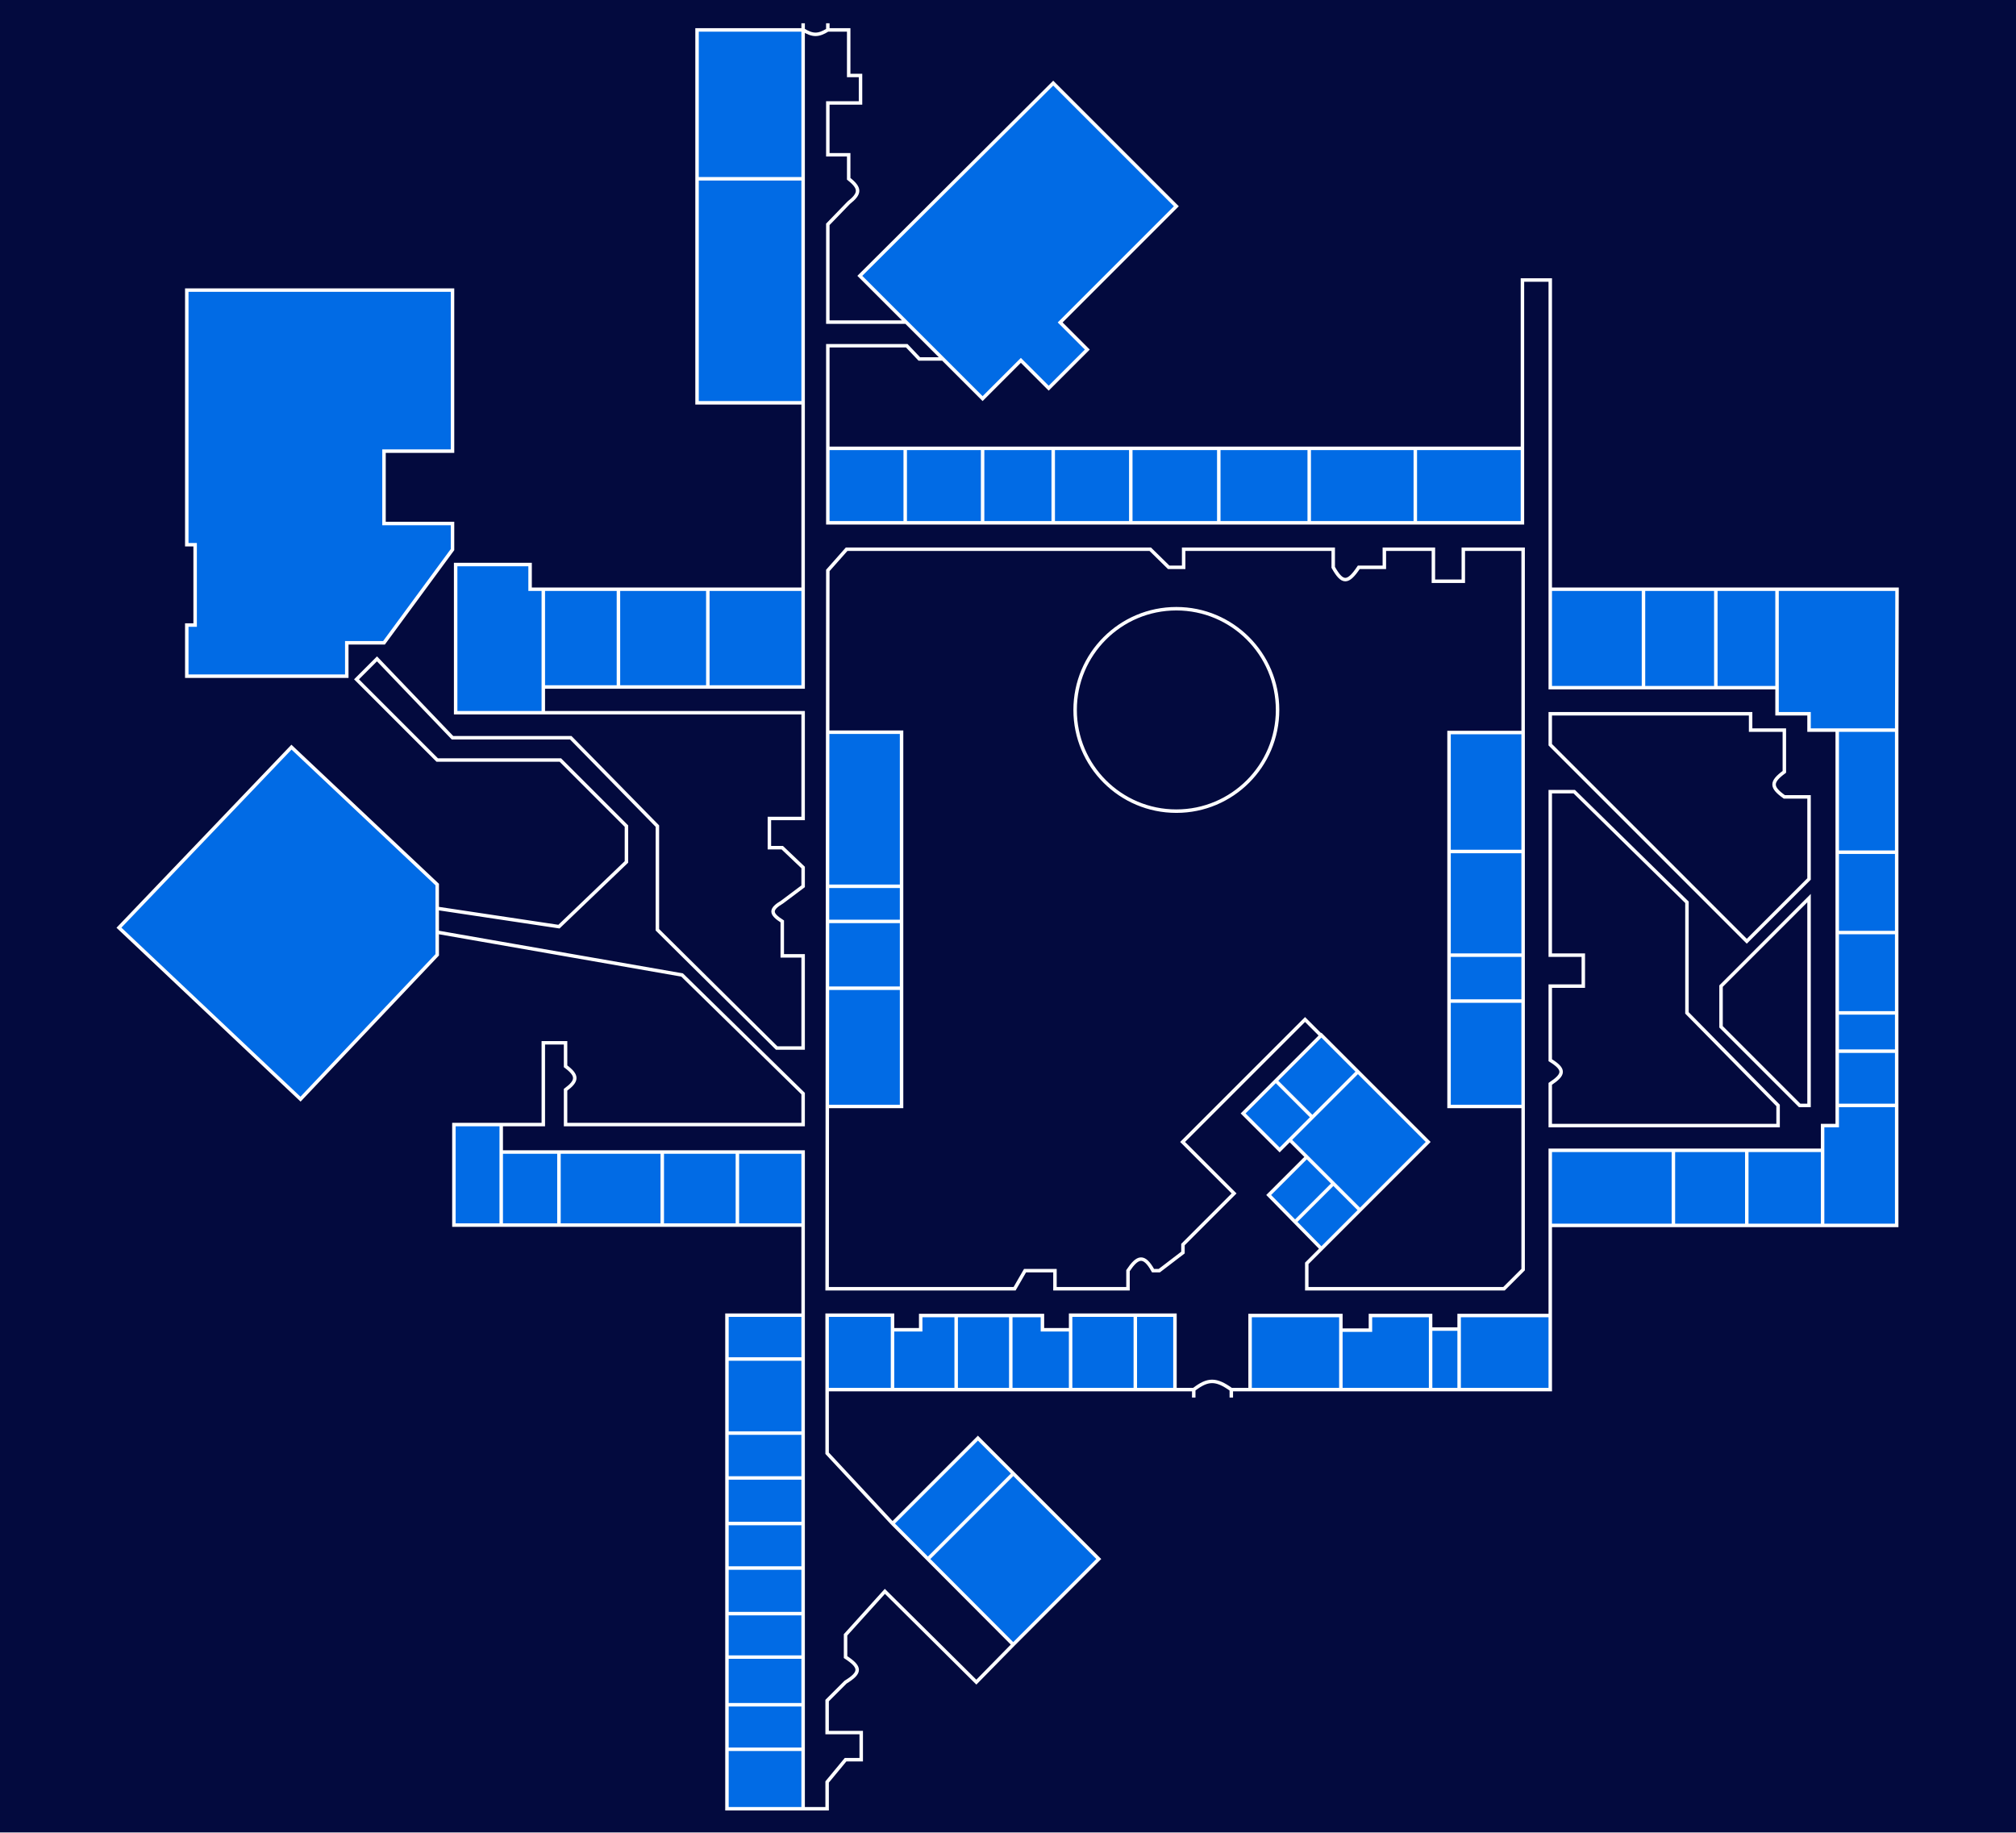
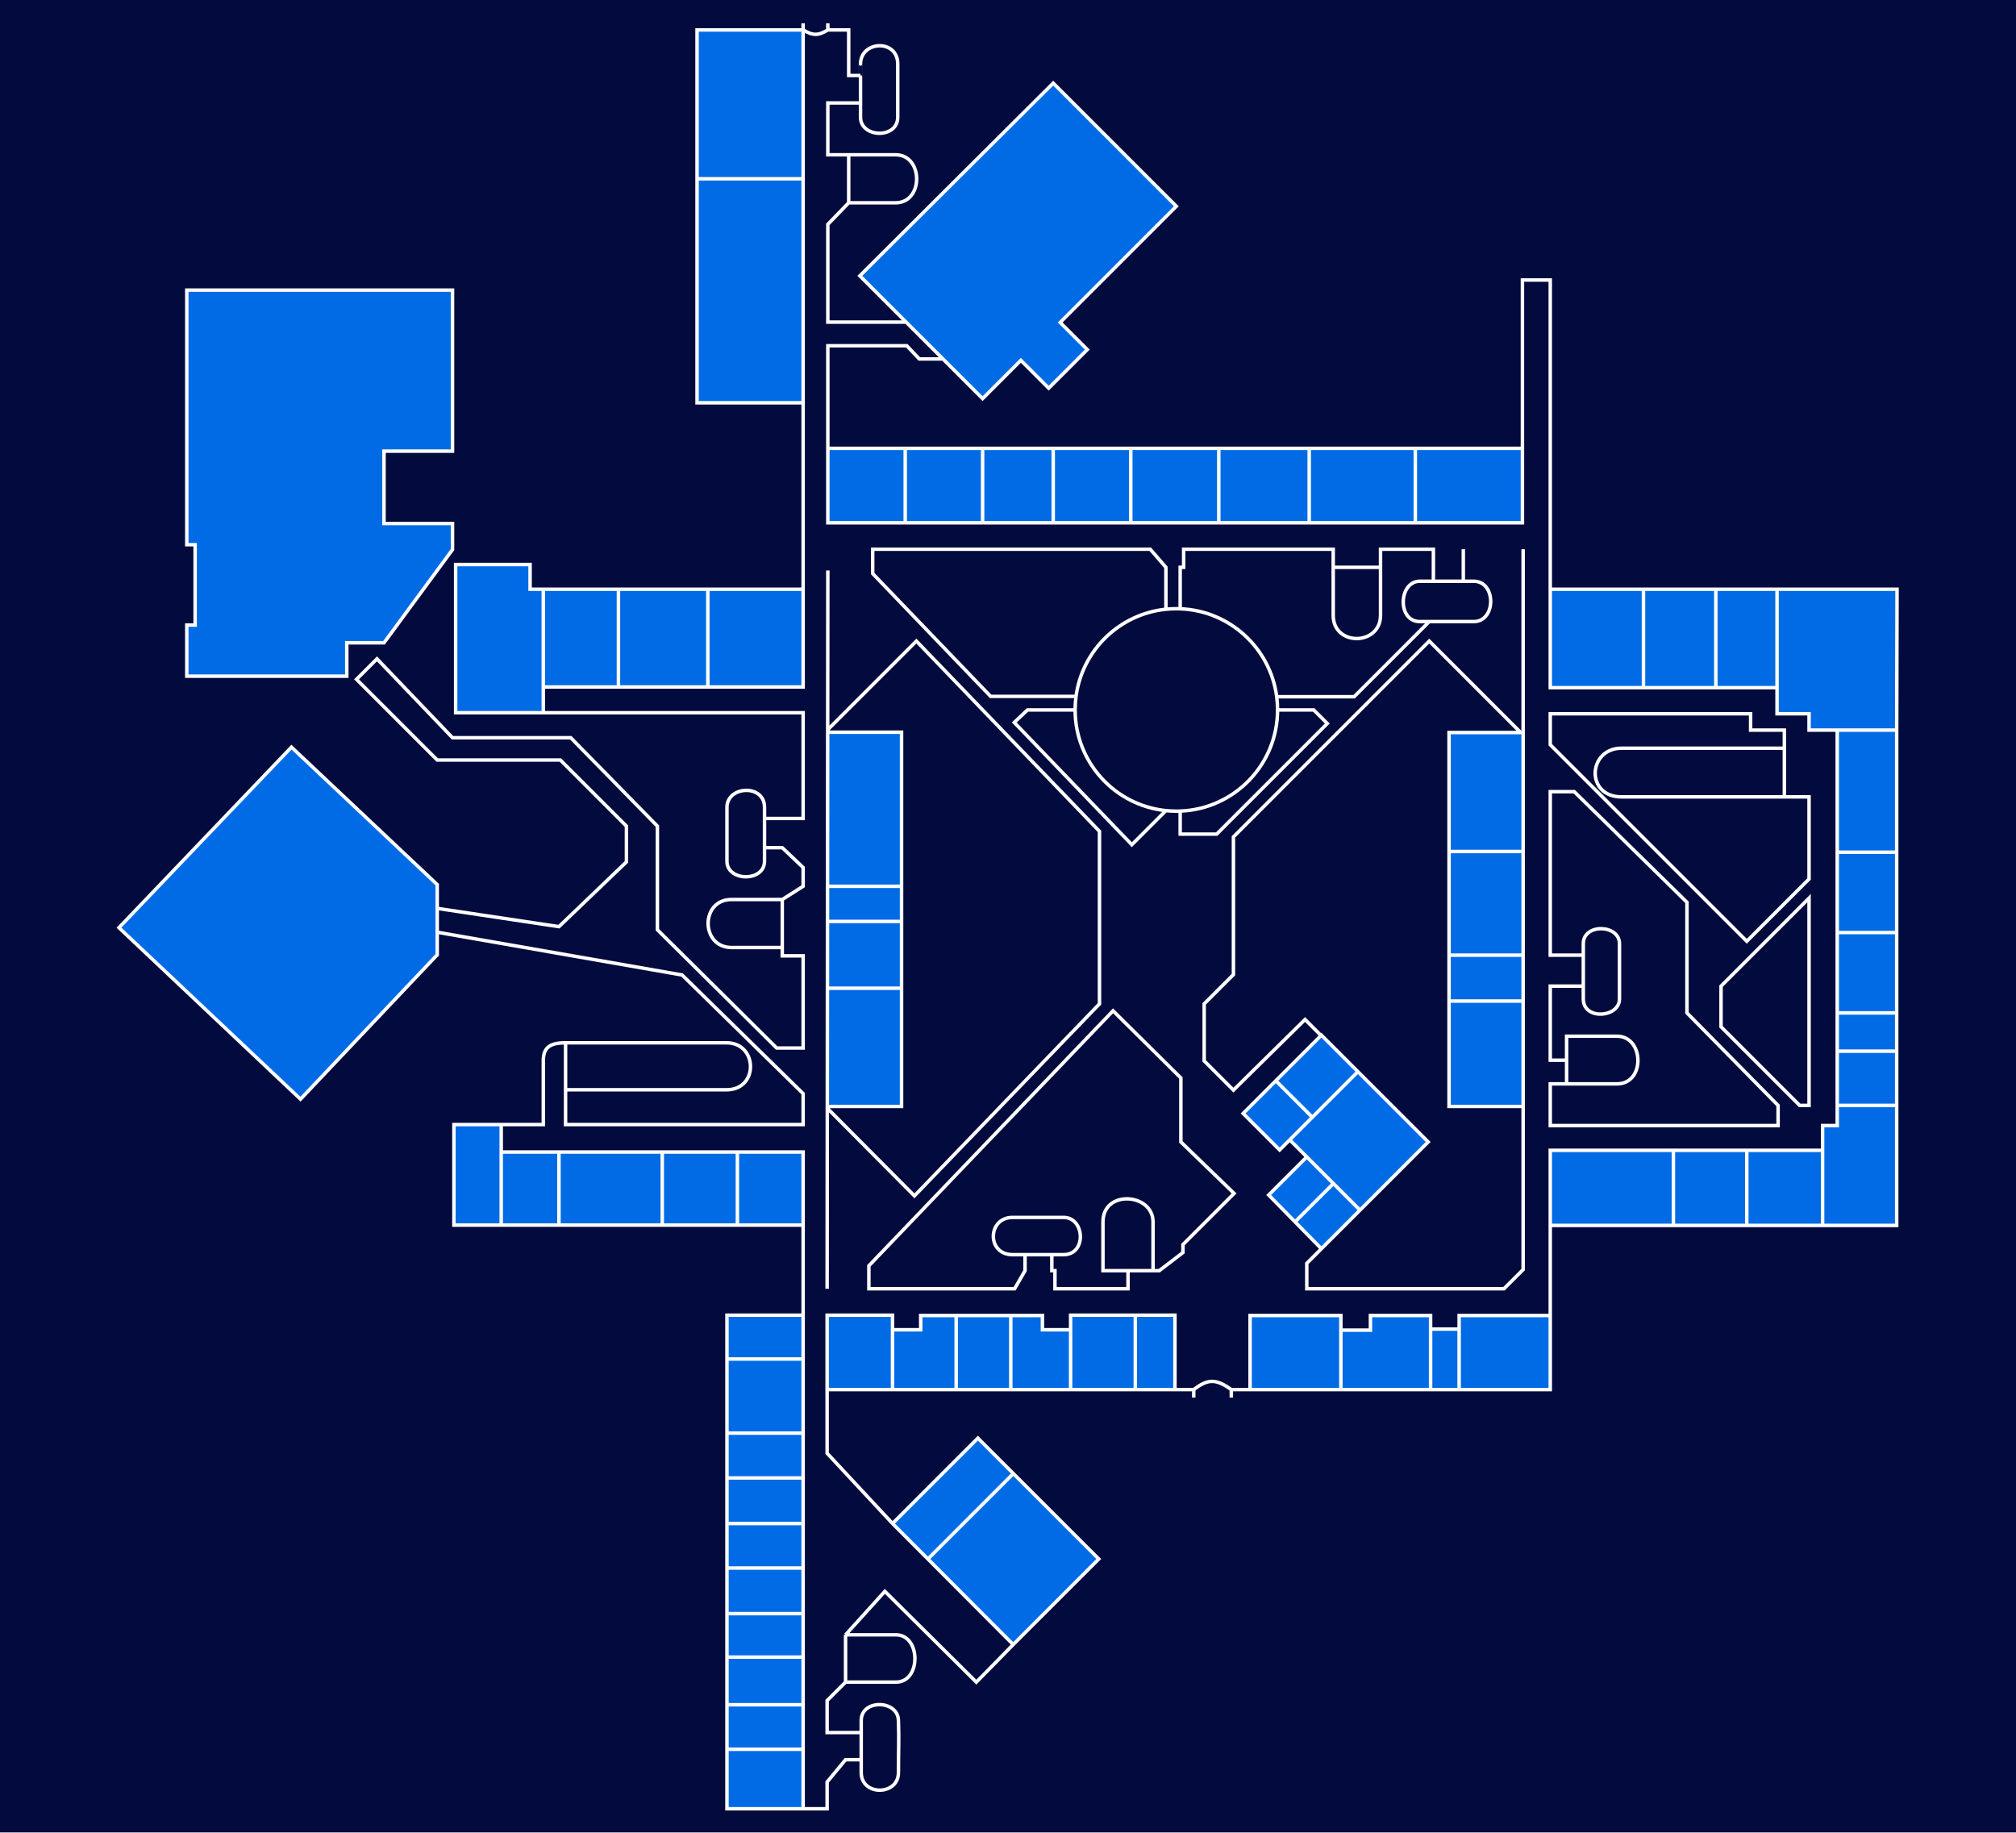
<svg xmlns="http://www.w3.org/2000/svg" width="2898" height="2634" viewBox="0 0 2898 2634" fill="none">
  <g clip-path="url(#clip0_11718_3576)">
    <rect width="2634" height="2898" transform="matrix(0 -1 1 0 0 2634)" fill="#030A3E" />
    <path d="M1045 2600H1154.5V2514.5H1045V2600Z" fill="#016BE5" />
    <path d="M1154.5 2450.5H1045V2514.5H1154.5V2450.5Z" fill="#016BE5" />
    <path d="M1154.5 2382H1045V2450.5H1154.5V2382Z" fill="#016BE5" />
    <path d="M1154.5 2319.5H1045V2382H1154.5V2319.5Z" fill="#016BE5" />
    <path d="M1154.5 2254H1045V2319.5H1154.5V2254Z" fill="#016BE5" />
    <path d="M1154.5 2190H1045V2254H1154.5V2190Z" fill="#016BE5" />
    <path d="M1154.5 2060H1045V2124.5H1154.5V2060Z" fill="#016BE5" />
    <path d="M1154.5 2124.5H1045V2190H1154.5V2124.5Z" fill="#016BE5" />
    <path d="M1154.5 1953.5H1045V2060H1154.5V1953.5Z" fill="#016BE5" />
    <path d="M1154.5 1890.5H1045V1953.5H1154.5V1890.5Z" fill="#016BE5" />
    <path d="M1333.85 2241L1456.5 2364L1579.5 2241L1456.68 2118.18L1333.85 2241Z" fill="#016BE5" />
    <path d="M1283 2190L1333.85 2241L1456.68 2118.18L1405.75 2067.25L1283 2190Z" fill="#016BE5" />
    <path d="M1539 1890.5V1911.5V1997.5H1584.5H1621.5H1632V1890.5H1621.5H1584.5H1539Z" fill="#016BE5" />
    <path d="M1498.5 1911.5V1891H1453V1997.5H1539V1911.5H1498.5Z" fill="#016BE5" />
    <path d="M1689 1997.5V1890.5H1632V1997.5H1689Z" fill="#016BE5" />
    <path d="M1927.5 1891H1797V1997.5H1927.5V1912V1891Z" fill="#016BE5" />
    <path d="M1970 1912H1927.5V1997.5H2056.5V1910.5V1891H1970V1912Z" fill="#016BE5" />
    <path d="M2097.5 1891V1910.5V1997.5H2228.5V1891H2097.5Z" fill="#016BE5" />
    <path d="M2097.5 1910.5H2056.5V1997.5H2097.5V1910.5Z" fill="#016BE5" />
    <path d="M1899.5 1795L1955 1739.5L2053 1641.5L1952 1540.5L1899.5 1488L1899 1488.5L1834 1553.5L1787 1600.5L1823.74 1637.24L1839.5 1653L1854 1638.5L1878.5 1663L1823.74 1717.76L1861.62 1756.38L1899.5 1795Z" fill="#016BE5" />
    <path d="M2228.5 1653.5V1761.5H2405.5V1653.5H2228.5Z" fill="#016BE5" />
    <path d="M2511 1761.5V1653.5H2405.5V1761.5H2511Z" fill="#016BE5" />
    <path d="M2620 1761.5V1653.5H2511V1761.5H2620Z" fill="#016BE5" />
    <path d="M2620 1618V1653.5V1761.5H2726.5V1589H2641V1618H2620Z" fill="#016BE5" />
    <path d="M2641 1589H2726.5V1511H2641V1589Z" fill="#016BE5" />
    <path d="M2641 1456V1511H2726.5V1456H2641Z" fill="#016BE5" />
    <path d="M2641 1340.5V1456H2726.5V1340.5H2641Z" fill="#016BE5" />
    <path d="M2726.5 1225H2641V1340.5H2726.5V1225Z" fill="#016BE5" />
    <path d="M2726.5 1049.5H2641V1225H2726.5V1049.5Z" fill="#016BE5" />
    <path d="M2554.5 1026H2600.5V1049.5H2641H2726.5L2727 847H2554.5V988.5V1026Z" fill="#016BE5" />
    <path d="M2554.5 988.5V847H2466.5V988.5H2554.5Z" fill="#016BE5" />
    <path d="M2466.5 988.5V847H2362.5V988.5H2466.5Z" fill="#016BE5" />
    <path d="M2228.5 847V988.5H2362.5V847H2228.5Z" fill="#016BE5" />
-     <path d="M2189.5 1053H2083V1224H2189.5V1053Z" fill="#016BE5" />
+     <path d="M2189.5 1053H2186H2083V1224H2189.5V1053Z" fill="#016BE5" />
    <path d="M2083 1373H2189.5V1224H2083V1373Z" fill="#016BE5" />
    <path d="M2083 1439H2189.5V1373H2083V1439Z" fill="#016BE5" />
    <path d="M2083 1590.5H2189.5V1439H2083V1590.5Z" fill="#016BE5" />
    <path d="M2188.5 751.5V644.5H2034.5V751.5H2188.5Z" fill="#016BE5" />
    <path d="M2034.5 751.5V644.5H1882V751.5H2034.5Z" fill="#016BE5" />
    <path d="M1882 751.5V644.5H1752V751.5H1882Z" fill="#016BE5" />
    <path d="M1752 751.5V644.5H1625.5V751.5H1752Z" fill="#016BE5" />
    <path d="M1625.5 751.5V644.5H1514V751.5H1625.5Z" fill="#016BE5" />
    <path d="M1514 751.5V644.5H1412.5V751.5H1514Z" fill="#016BE5" />
    <path d="M1412.5 751.5V644.5H1301.25V751.5H1412.5Z" fill="#016BE5" />
    <path d="M1190 644.5V751.5H1301.25V644.5H1190Z" fill="#016BE5" />
    <path d="M1514 119.5L1236 396.5L1302.5 463L1355.5 516L1412.5 573L1467.5 518L1507.5 558L1563 502.5L1524 463.5L1691 296.5L1514 119.5Z" fill="#016BE5" />
    <path d="M1002 579H1154.5V257H1002V579Z" fill="#016BE5" />
    <path d="M1154.5 257V43H1002V257H1154.5Z" fill="#016BE5" />
    <path d="M1296 1052.5H1189.77L1189.56 1274H1296V1052.5Z" fill="#016BE5" />
    <path d="M1296 1274H1189.56L1189.51 1324.5H1296V1274Z" fill="#016BE5" />
    <path d="M1296 1324.5H1189.51L1189.42 1420.5H1296V1324.5Z" fill="#016BE5" />
    <path d="M1189.25 1590.5H1296V1420.5H1189.42L1189.25 1590.5Z" fill="#016BE5" />
    <path d="M1154.5 987.5V847H1017.5V987.5H1154.5Z" fill="#016BE5" />
    <path d="M1017.5 987.5V847H889V987.5H1017.5Z" fill="#016BE5" />
    <path d="M781 847V987.5H889V847H781Z" fill="#016BE5" />
    <path d="M781 1024.5V987.5V847H762V811.5H655V1024.5H781Z" fill="#016BE5" />
    <path d="M498.5 924V972H268.5V898.5H280.5V783H268.5V417H650.5V648.5H552V752.5H650.5V790L552 924H498.5Z" fill="#016BE5" />
    <path d="M171 1333.5L432 1580L628.5 1372.5V1340V1305.75V1271.5L419 1074L171 1333.5Z" fill="#016BE5" />
    <path d="M720.5 1656V1616.5H652.5V1761H720.5V1656Z" fill="#016BE5" />
    <path d="M720.5 1656V1761H803.5V1656H720.5Z" fill="#016BE5" />
    <path d="M803.5 1656V1761H866.5H952V1656H866.5H803.5Z" fill="#016BE5" />
    <path d="M952 1656V1761H1060V1656H952Z" fill="#016BE5" />
    <path d="M1154.5 1761V1656H1060V1761H1154.5Z" fill="#016BE5" />
    <path d="M1453 1997.5V1891H1374.5V1997.5H1453Z" fill="#016BE5" />
    <path d="M1323.5 1911.5H1283V1997.5H1323.5H1374.5V1891H1323.5V1911.5Z" fill="#016BE5" />
    <path d="M1283 1890.5H1189V1997.5H1283V1911.5V1890.5Z" fill="#016BE5" />
-     <path d="M1797 1997.5V1891H1927.5V1912M1797 1997.5H1927.5M1797 1997.5H1770M1927.5 1912H1970V1891H2056.5V1910.5M1927.5 1912V1997.5M2056.5 1910.5H2097.5M2056.5 1910.5V1997.5M2097.5 1910.5V1891H2228.5M2097.5 1910.5V1997.5M2620 1653.5V1618H2641V1589M2620 1653.5V1761.5M2620 1653.5H2511M2641 1456V1340.5M2641 1456V1511M2641 1456H2726.5M2554.5 988.5V1026H2600.5V1049.5H2641M2554.5 988.5V847M2554.5 988.5H2466.5M1154.5 43C1168.36 51.4 1176.13 51.547 1190 43M1154.5 43V33.5M1154.5 43V257M1154.5 43H1002V257M781 987.5V1024.5M781 987.5V847M781 987.5H889M781 1024.5H1154.5V1176.5H1106V1218.5H1124.5L1154.5 1247V1274L1124.5 1296.5C1106.63 1307.16 1107.14 1313.42 1124.5 1324.5V1374H1154.5V1506.5H1116.5L945 1336.5V1187.5L820.5 1060.5H650.5L541.924 947.076L512.5 976.5L628.5 1092.5H805.5L900.5 1187.5V1239L803.5 1332L628.5 1305.75M781 1024.5H655V811.5H762V847H781M720.5 1616.5H781V1499H813V1532.75C830.861 1546.06 830.418 1553.57 813 1566.5V1616.5H1154.5V1572L980.5 1401.5L628.5 1340M720.5 1616.5V1656M720.5 1616.5H652.5V1761H720.5M720.5 1656V1761M720.5 1656H803.5M1154.5 2600H1189V2561.5L1215.5 2529.5H1238V2490.5H1189V2444.5L1215.5 2418C1237.6 2404.38 1237.97 2396.65 1215.5 2382V2350L1272 2287.5L1403.5 2418L1456.5 2364M1154.5 2600H1045V2514.5M1154.5 2600V2514.5M1456.5 2364L1333.85 2241M1456.5 2364L1579.5 2241L1456.68 2118.18M1333.85 2241L1283 2190M1333.85 2241L1456.68 2118.18M1283 2190L1189 2089V1997.5M1283 2190L1405.75 2067.25L1456.68 2118.18M1283 1911.5V1890.5H1189V1997.5M1283 1911.5H1323.5V1891H1374.5M1283 1911.5V1997.5M1539 1911.5H1498.5V1891H1453M1539 1911.5V1890.5H1584.5H1621.5M1539 1911.5V1997.5M1899.5 1795L1878.5 1816V1852.5H2162L2189.5 1825V1590.5M1899.5 1795L1955 1739.5M1899.5 1795L1861.62 1756.38M1878.5 1663L1823.74 1717.76L1861.62 1756.38M1878.5 1663L1854 1638.5M1878.5 1663L1916.75 1701.25M1854 1638.5L1839.5 1653L1823.74 1637.24L1787 1600.5L1834 1553.5M1854 1638.5L1886.5 1606M628.5 1340V1372.5L432 1580L171 1333.5L419 1074L628.5 1271.5V1305.75M628.5 1340V1305.75M2228.5 1891V1850V1761.5M2228.5 1891V1997.5H2097.5M2641 1049.5H2726.5M2641 1049.5V1225M1355.5 516L1412.5 573L1467.5 518L1507.5 558L1563 502.5L1524 463.5L1691 296.5L1514 119.5L1236 396.5L1302.5 463M1355.5 516H1321.5L1303.5 497H1190V644.5M1355.5 516L1302.5 463M1302.5 463H1190V322.5L1220 291.5C1236.91 278.153 1237.17 270.602 1220 257V222.5H1190V148H1237V108.5H1220V43H1190M1899 1488.5L1899.5 1488L1952 1540.5M1899 1488.5L1876 1465.5L1700 1641.5L1774 1715.5L1700.5 1789V1800.5L1666.5 1826.5H1657.5C1644.27 1802.55 1634.9 1806.34 1621.5 1826.5V1852.5H1516.5V1826.5H1473.5L1458.5 1852.5H1189L1189.25 1590.5M1899 1488.5L1834 1553.5M1190 43V33.5M1154.5 1890.5H1045V1953.5M1154.5 1890.5V1953.5M1154.5 1890.5V1761M1045 1953.5H1154.5M1045 1953.5V2060M1154.5 1953.5V2060M1045 2060H1154.5M1045 2060V2124.5M1154.5 2060V2124.5M1045 2124.5H1154.5M1045 2124.5V2190M1154.5 2124.5V2190M1045 2190H1154.5M1045 2190V2254M1154.5 2190V2254M1045 2254H1154.5M1045 2254V2319.5M1154.5 2254V2319.5M1045 2319.5H1154.5M1045 2319.5V2382M1154.5 2319.5V2382M1045 2382H1154.5M1045 2382V2450.5M1154.5 2382V2450.5M1045 2450.5H1154.5M1045 2450.5V2514.5M1154.5 2450.5V2514.5M1045 2514.5H1154.5M1154.5 1761V1656H1060M1154.5 1761H1060M720.5 1761H803.5M803.5 1761V1656M803.5 1761H866.5H952M803.5 1656H866.5H952M952 1761V1656M952 1761H1060M952 1656H1060M1060 1656V1761M781 847H889M1154.5 847V987.5H1017.5M1154.5 847H1017.5M1154.5 847V579M1017.5 847V987.5M1017.5 847H889M1017.5 987.5H889M889 987.5V847M1154.5 579H1002V257M1154.5 579V257M1002 257H1154.5M1190 644.5V751.5H1301.25M1190 644.5H1301.25M2188.5 644.5V402.5H2228.5V847M2188.5 644.5V751.5H2034.5M2188.5 644.5H2034.5M2034.5 644.5V751.5M2034.5 644.5H1882M2034.5 751.5H1882M1882 644.5V751.5M1882 644.5H1752M1882 751.5H1752M1752 644.5V751.5M1752 644.5H1625.5M1752 751.5H1625.5M1625.5 644.5V751.5M1625.5 644.5H1514M1625.5 751.5H1514M1514 644.5V751.5M1514 644.5H1412.5M1514 751.5H1412.5M1412.5 644.5V751.5M1412.5 644.5H1301.25M1412.5 751.5H1301.25M1301.25 644.5V751.5M2228.5 847V988.5H2362.5M2228.5 847H2362.5M2726.5 1049.5L2727 847H2554.5M2726.5 1049.5V1225M2554.5 847H2466.5M2466.5 847V988.5M2466.5 847H2362.5M2466.5 988.5H2362.5M2362.5 988.5V847M2228.5 1761.5V1653.5H2405.5M2228.5 1761.5H2405.5M2726.5 1589V1761.5H2620M2726.5 1589H2641M2726.5 1589V1511M2641 1589V1511M2641 1225H2726.5M2641 1225V1340.5M2726.5 1225V1340.5M2641 1340.5H2726.5M2726.5 1340.5V1456M2641 1511H2726.5M2726.5 1511V1456M2620 1761.5H2511M2511 1653.5V1761.5M2511 1653.5H2405.5M2511 1761.5H2405.5M2405.5 1653.5V1761.5M2097.5 1997.5H2056.5M2056.5 1997.5H1927.5M1621.5 1890.5V1891M1621.5 1890.5H1632M1189 1997.5H1283M1689 1997.5V1890.5H1632M1689 1997.5H1632M1689 1997.5H1716M1632 1997.5H1621.5H1584.5H1539M1632 1997.5V1890.5M1770 1997.5V2009M1770 1997.5C1748.03 1981.73 1736.31 1981.8 1716 1997.5M1716 1997.5V2009M1453 1891V1997.5M1453 1891H1374.5M1453 1997.5H1539M1453 1997.5H1374.5M1189.25 1590.5H1296V1420.5M1189.25 1590.5L1189.42 1420.5M1189.77 1052.5L1190 820L1217 789.5H1653.5L1680 815.5H1701.5V789.5H1916.5V815.5C1929.58 838.922 1937.48 839.143 1953.25 815.5H1990V789.5H2060.5V835.5H2103.5V789.5H2189.5V1053M1189.77 1052.5H1296V1274M1189.77 1052.5L1189.56 1274M1189.56 1274H1296M1189.56 1274L1189.51 1324.5M1296 1274V1324.5M1189.51 1324.5H1296M1189.51 1324.5L1189.42 1420.5M1296 1324.5V1420.5M1189.42 1420.5H1296M2189.5 1590.5H2083V1439M2189.5 1590.5V1439M2189.5 1053H2083V1224M2189.5 1053V1224M2083 1439H2189.5M2083 1439V1373M2189.5 1439V1373M2189.5 1373H2083M2189.5 1373V1224M2083 1373V1224M2083 1224H2189.5M1283 1997.5H1323.5H1374.5M1374.5 1891V1997.5M1952 1540.5L2053 1641.5L1955 1739.5M1952 1540.5L1886.5 1606M1955 1739.5L1916.75 1701.25M1916.75 1701.25L1861.62 1756.38M1886.5 1606L1834 1553.5M2556 1589V1618H2228.5V1558C2249.06 1544.39 2249.66 1537.08 2228.5 1524V1417.5H2276V1373H2228.5V1138H2263L2425 1297V1456L2556 1589ZM2228.5 1026H2516.5V1049.5H2565V1109.5C2545 1124.09 2545.64 1131.79 2565 1145.5H2600.5V1263.5L2511 1353L2228.5 1070.5V1026ZM498.5 924V972H268.5V898.5H280.5V783H268.5V417H650.5V648.5H552V752.5H650.5V790L552 924H498.5ZM1691 875C1771.36 875 1836.5 940.143 1836.5 1020.5C1836.5 1100.86 1771.36 1166 1691 1166C1610.64 1166 1545.5 1100.86 1545.5 1020.5C1545.5 940.143 1610.64 875 1691 875ZM2600.5 1589H2587L2474 1476V1417.5L2600.5 1291V1589Z" stroke="white" stroke-width="5" />
+     <path d="M1797 1997.5V1891H1927.5V1912M1797 1997.5H1927.5M1797 1997.5H1770M1927.5 1912H1970V1891H2056.5V1910.5M1927.5 1912V1997.5M2056.5 1910.5H2097.5M2056.5 1910.5V1997.5M2097.5 1910.5V1891H2228.5M2097.5 1910.5V1997.5M2620 1653.5V1618H2641V1589M2620 1653.5V1761.5M2620 1653.5H2511M2641 1456V1340.5M2641 1456V1511M2641 1456H2726.5M2276 1417.5H2228.5V1524H2252M2276 1417.5V1373M2276 1417.5C2276 1417.5 2276 1405 2276 1436C2276 1467 2328 1463 2328 1436C2328 1409 2328 1384.5 2328 1356.5C2328 1328.5 2276 1327 2276 1356.5C2276 1386 2276 1373 2276 1373M2276 1373H2228.5V1138H2263L2425 1297V1456L2556 1589V1618H2228.5V1558H2252M2565 1145.5H2600.5V1263.5L2511 1353L2228.5 1070.5V1026H2516.5V1049.5H2565V1075.5M2565 1145.5C2565 1145.5 2383.5 1145.5 2331 1145.5C2278.5 1145.5 2282.5 1075.5 2331 1075.5C2379.5 1075.5 2565 1075.5 2565 1075.5M2565 1145.5V1114V1109.5V1075.5M2554.5 988.5V1026H2600.5V1049.5H2641M2554.5 988.5V847M2554.5 988.5H2466.5M1220 291.5L1190 322.5V463H1302.5M1220 291.5V257V222.5M1220 291.5C1220 291.5 1247 291.5 1287.5 291.5C1328 291.5 1327.5 222.5 1287.5 222.5C1247.5 222.5 1220 222.5 1220 222.5M1220 222.5H1190V148H1237M1237 148V108.5M1237 148C1237 148 1237 138.5 1237 168.5C1237 198.5 1290.5 200 1290.5 168.5C1290.5 137 1290.5 128.5 1290.5 92C1290.5 55.5 1237 58.5 1237 92C1237 125.5 1237 108.5 1237 108.5M1237 108.5H1220V43H1190M1154.5 43C1168.36 51.4 1176.13 51.547 1190 43M1154.5 43V33.5M1154.5 43V257M1154.5 43H1002V257M781 987.5V1024.5M781 987.5V847M781 987.5H889M781 1024.5H1154.5V1176.5H1099M781 1024.5H655V811.5H762V847H781M1099 1176.5V1218.5M1099 1176.5C1099 1176.5 1099 1194.5 1099 1160.5C1099 1126.5 1045 1129.5 1045 1160.5C1045 1191.5 1044.93 1208.49 1045 1238C1045.07 1267.51 1098.97 1268.03 1099 1238C1099.03 1207.97 1099 1218.5 1099 1218.5M1099 1218.5H1124.5L1154.5 1247V1274L1124.5 1293M1124.5 1293V1324.5V1362M1124.5 1293C1124.5 1293 1096.5 1293 1051.5 1293C1006.5 1293 1007 1362 1051.5 1362C1096 1362 1124.5 1362 1124.5 1362M813 1499V1532.75V1566.5M813 1499C813 1499 999.5 1499 1044.5 1499C1089.5 1499 1091 1566.5 1044.5 1566.5C998 1566.5 813 1566.5 813 1566.5M813 1499C790 1499 781 1506 781 1525C781 1544 781 1616.5 781 1616.5H720.5M720.5 1616.5V1656M720.5 1616.5H652.5V1761H720.5M720.5 1656V1761M720.5 1656H803.5M1154.5 2600H1189V2561.5L1215.5 2529.5H1238M1154.5 2600H1045V2514.5M1154.5 2600V2514.5M1238 2529.5V2490.5M1238 2529.5C1238 2529.5 1238 2514 1238 2548C1238 2582 1291.5 2581.5 1291.5 2548C1291.5 2514.5 1292.5 2503 1291.5 2473C1290.5 2443 1238 2442.5 1238 2473C1238 2503.5 1238 2490.5 1238 2490.5M1238 2490.5H1189V2444.5L1215.5 2418M1215.5 2418V2382V2350M1215.5 2418C1215.5 2418 1251.5 2418 1288 2418C1324.5 2418 1324 2350 1288 2350C1252 2350 1215.5 2350 1215.5 2350M1215.5 2350L1272 2287.5L1403.5 2418L1456.5 2364M1456.5 2364L1333.85 2241M1456.5 2364L1579.5 2241L1456.68 2118.18M1333.85 2241L1283 2190M1333.85 2241L1456.68 2118.18M1283 2190L1189 2089V1997.5M1283 2190L1405.75 2067.25L1456.68 2118.18M1283 1911.5V1890.5H1189V1997.5M1283 1911.5H1323.5V1891H1374.5M1283 1911.5V1997.5M1539 1911.5H1498.5V1891H1453M1539 1911.5V1890.5H1584.5H1621.5M1539 1911.5V1997.5M2189.5 789.5V1053M2103.5 789.5V835.5M2103.5 835.5H2060.5M2103.5 835.5C2103.5 835.5 2086 835.5 2118.5 835.5C2151 835.5 2151 893.5 2118.5 893.5C2090.87 893.5 2078.06 893.5 2054.56 893.5M2060.5 835.5V789.5H1984.5V815.5M2060.5 835.5C2060.5 835.5 2071.5 835.5 2041 835.5C2010.5 835.5 2008 893.5 2041 893.5C2045.94 893.5 2050.42 893.5 2054.56 893.5M1984.5 815.5H1953.25H1916.5M1984.5 815.5C1984.5 815.5 1984.5 840.5 1984.5 884.5C1984.5 928.5 1916.5 929.5 1916.5 884.5C1916.5 839.5 1916.5 815.5 1916.5 815.5M1916.5 815.5V789.5H1701.5V815.5H1696.5V875.102M1190 820L1189.78 1049M1189 1852.5L1189.25 1593M1621.5 1826.5V1852.5H1516.5V1826.5H1512V1803.5M1621.5 1826.5H1657.5M1621.5 1826.5H1585.5C1585.5 1826.5 1585.5 1803.5 1585.5 1756.5C1585.5 1709.5 1657.5 1715 1657.5 1756.5C1657.5 1798 1657.5 1826.5 1657.5 1826.5M1657.5 1826.5H1666.5L1700.5 1800.5V1789L1774 1715.5L1697.5 1641.5V1549.5L1600 1453L1249 1819.5V1852.5H1458.5L1473.5 1826.5V1803.5M1899.5 1795L1878.5 1816V1852.5H2162L2189.5 1825V1590.5M1899.5 1795L1955 1739.5M1899.5 1795L1861.62 1756.38M1878.5 1663L1823.74 1717.76L1861.62 1756.38M1878.5 1663L1854 1638.5M1878.5 1663L1916.75 1701.25M1854 1638.5L1839.5 1653L1823.74 1637.24L1787 1600.5L1834 1553.5M1854 1638.5L1886.5 1606M1836.5 1020.5C1836.5 1014.06 1836.08 1007.72 1835.27 1001.5M1836.5 1020.5H1888.5L1908 1040L1749 1199H1696.5V1165.9M1836.5 1020.5C1836.5 1099.02 1774.31 1163.01 1696.5 1165.9M1545.5 1020.5C1545.5 1095.79 1602.69 1157.73 1676 1165.24M1545.5 1020.5H1477L1458 1038.5L1627 1214.24L1676 1165.24M1545.5 1020.5C1545.5 1013.89 1545.94 1007.38 1546.8 1001M628.5 1340V1372.5L432 1580L171 1333.5L419 1074L628.5 1271.5V1305.75M628.5 1340L980.5 1401.5L1154.5 1572V1616.5H813V1566.5M628.5 1340V1305.75M628.5 1305.75L803.5 1332L900.5 1239V1187.5L805.5 1092.5H628.5L512.5 976.5L541.924 947.076L650.5 1060.5H820.5L945 1187.5V1336.5L1116.5 1506.5H1154.5V1374H1124.5V1362M2228.5 1891V1850V1761.5M2228.5 1891V1997.5H2097.5M2641 1049.5H2726.5M2641 1049.5V1225M1355.5 516L1412.5 573L1467.5 518L1507.5 558L1563 502.5L1524 463.5L1691 296.5L1514 119.5L1236 396.5L1302.5 463M1355.5 516H1321.5L1303.5 497H1190V644.5M1355.5 516L1302.5 463M1899 1488.5L1899.5 1488L1952 1540.5M1899 1488.5L1876 1465.5L1773.06 1567L1731 1524.94V1443L1773.06 1400.94V1203L2054.56 921.5L2186 1053M1899 1488.5L1834 1553.5M1190 43V33.5M1154.5 1890.5H1045V1953.5M1154.5 1890.5V1953.5M1154.5 1890.5V1761M1045 1953.5H1154.5M1045 1953.5V2060M1154.5 1953.5V2060M1045 2060H1154.5M1045 2060V2124.5M1154.5 2060V2124.5M1045 2124.5H1154.5M1045 2124.5V2190M1154.5 2124.5V2190M1045 2190H1154.5M1045 2190V2254M1154.5 2190V2254M1045 2254H1154.5M1045 2254V2319.5M1154.5 2254V2319.5M1045 2319.5H1154.5M1045 2319.5V2382M1154.5 2319.5V2382M1045 2382H1154.5M1045 2382V2450.5M1154.5 2382V2450.5M1045 2450.5H1154.5M1045 2450.5V2514.5M1154.5 2450.5V2514.5M1045 2514.5H1154.5M1154.5 1761V1656H1060M1154.5 1761H1060M720.5 1761H803.5M803.5 1761V1656M803.5 1761H866.5H952M803.5 1656H866.5H952M952 1761V1656M952 1761H1060M952 1656H1060M1060 1656V1761M781 847H889M1154.5 847V987.5H1017.5M1154.5 847H1017.5M1154.5 847V579M1017.5 847V987.5M1017.5 847H889M1017.5 987.5H889M889 987.5V847M1154.5 579H1002V257M1154.5 579V257M1002 257H1154.5M1190 644.5V751.5H1301.25M1190 644.5H1301.25M2188.5 644.5V402.5H2228.5V847M2188.5 644.5V751.5H2034.5M2188.5 644.5H2034.5M2034.5 644.5V751.5M2034.5 644.5H1882M2034.5 751.5H1882M1882 644.5V751.5M1882 644.5H1752M1882 751.5H1752M1752 644.5V751.5M1752 644.5H1625.5M1752 751.5H1625.5M1625.5 644.5V751.5M1625.5 644.5H1514M1625.5 751.5H1514M1514 644.5V751.5M1514 644.5H1412.5M1514 751.5H1412.5M1412.5 644.5V751.5M1412.5 644.5H1301.25M1412.5 751.5H1301.25M1301.25 644.5V751.5M2228.5 847V988.5H2362.5M2228.5 847H2362.5M2726.5 1049.5L2727 847H2554.5M2726.5 1049.5V1225M2554.5 847H2466.5M2466.5 847V988.5M2466.5 847H2362.5M2466.5 988.5H2362.5M2362.5 988.5V847M2228.5 1761.5V1653.5H2405.5M2228.5 1761.5H2405.5M2726.5 1589V1761.5H2620M2726.5 1589H2641M2726.5 1589V1511M2641 1589V1511M2641 1225H2726.5M2641 1225V1340.5M2726.5 1225V1340.5M2641 1340.5H2726.5M2726.5 1340.5V1456M2641 1511H2726.5M2726.5 1511V1456M2620 1761.5H2511M2511 1653.5V1761.5M2511 1653.5H2405.5M2511 1761.5H2405.5M2405.5 1653.5V1761.5M2097.5 1997.5H2056.5M2056.5 1997.5H1927.5M1621.5 1890.5V1891M1621.5 1890.5H1632M1189 1997.5H1283M1689 1997.5V1890.5H1632M1689 1997.5H1632M1689 1997.5H1716M1632 1997.5H1621.5H1584.5H1539M1632 1997.5V1890.5M1770 1997.5V2009M1770 1997.5C1748.03 1981.73 1736.31 1981.8 1716 1997.5M1716 1997.5V2009M1453 1891V1997.5M1453 1891H1374.5M1453 1997.5H1539M1453 1997.5H1374.5M1189.25 1590.5H1296V1420.5M1189.25 1590.5L1189.42 1420.5M1189.25 1590.5L1189.25 1593M1189.77 1052.5H1296V1274M1189.77 1052.5L1189.56 1274M1189.77 1052.5L1189.78 1049M1189.56 1274H1296M1189.56 1274L1189.51 1324.5M1296 1274V1324.5M1189.51 1324.5H1296M1189.51 1324.5L1189.42 1420.5M1296 1324.5V1420.5M1189.42 1420.5H1296M2189.5 1590.5H2083V1439M2189.5 1590.5V1439M2189.5 1053V1224M2189.5 1053H2186M2083 1439H2189.5M2083 1439V1373M2189.5 1439V1373M2189.5 1373H2083M2189.5 1373V1224M2083 1373V1224M2083 1224V1053H2186M2083 1224H2189.5M1283 1997.5H1323.5H1374.5M1374.5 1891V1997.5M1952 1540.5L2053 1641.5L1955 1739.5M1952 1540.5L1886.5 1606M1955 1739.5L1916.75 1701.25M1916.75 1701.25L1861.62 1756.38M1886.5 1606L1834 1553.5M1512 1803.5C1512 1803.5 1495.5 1803.5 1529 1803.5C1562.5 1803.5 1559.5 1750 1529 1750C1498.5 1750 1491.5 1750 1455.5 1750C1419.5 1750 1418 1803.5 1455.5 1803.5C1493 1803.5 1473.5 1803.5 1473.5 1803.5M1512 1803.5H1473.5M2252 1558V1524M2252 1558C2252 1558 2283.5 1558 2324.5 1558C2365.5 1558 2363.5 1489.5 2324.5 1489.5C2285.5 1489.5 2252 1489.5 2252 1489.5V1524M2054.56 893.5L1946.56 1001.5H1835.27M1835.27 1001.5C1826.19 931.899 1767.93 877.757 1696.5 875.102M1696.5 1165.9C1694.68 1165.97 1692.84 1166 1691 1166C1685.94 1166 1680.93 1165.74 1676 1165.24M1546.8 1001H1424L1254.5 824.5V789.5H1653.5L1676 815.5V875.764M1546.8 1001C1555.67 934.748 1609.13 882.612 1676 875.764M1189.78 1049L1317.28 921.5L1580.5 1195V1443L1314.5 1719L1189.25 1593M1676 875.764C1680.93 875.259 1685.94 875 1691 875C1692.84 875 1694.68 875.034 1696.5 875.102M498.5 924V972H268.5V898.5H280.5V783H268.5V417H650.5V648.5H552V752.5H650.5V790L552 924H498.5ZM2600.5 1589H2587L2474 1476V1417.5L2600.5 1291V1589Z" stroke="white" stroke-width="5" />
  </g>
  <defs>
    <clipPath id="clip0_11718_3576">
      <rect width="2634" height="2898" fill="white" transform="matrix(0 -1 1 0 0 2634)" />
    </clipPath>
  </defs>
</svg>
